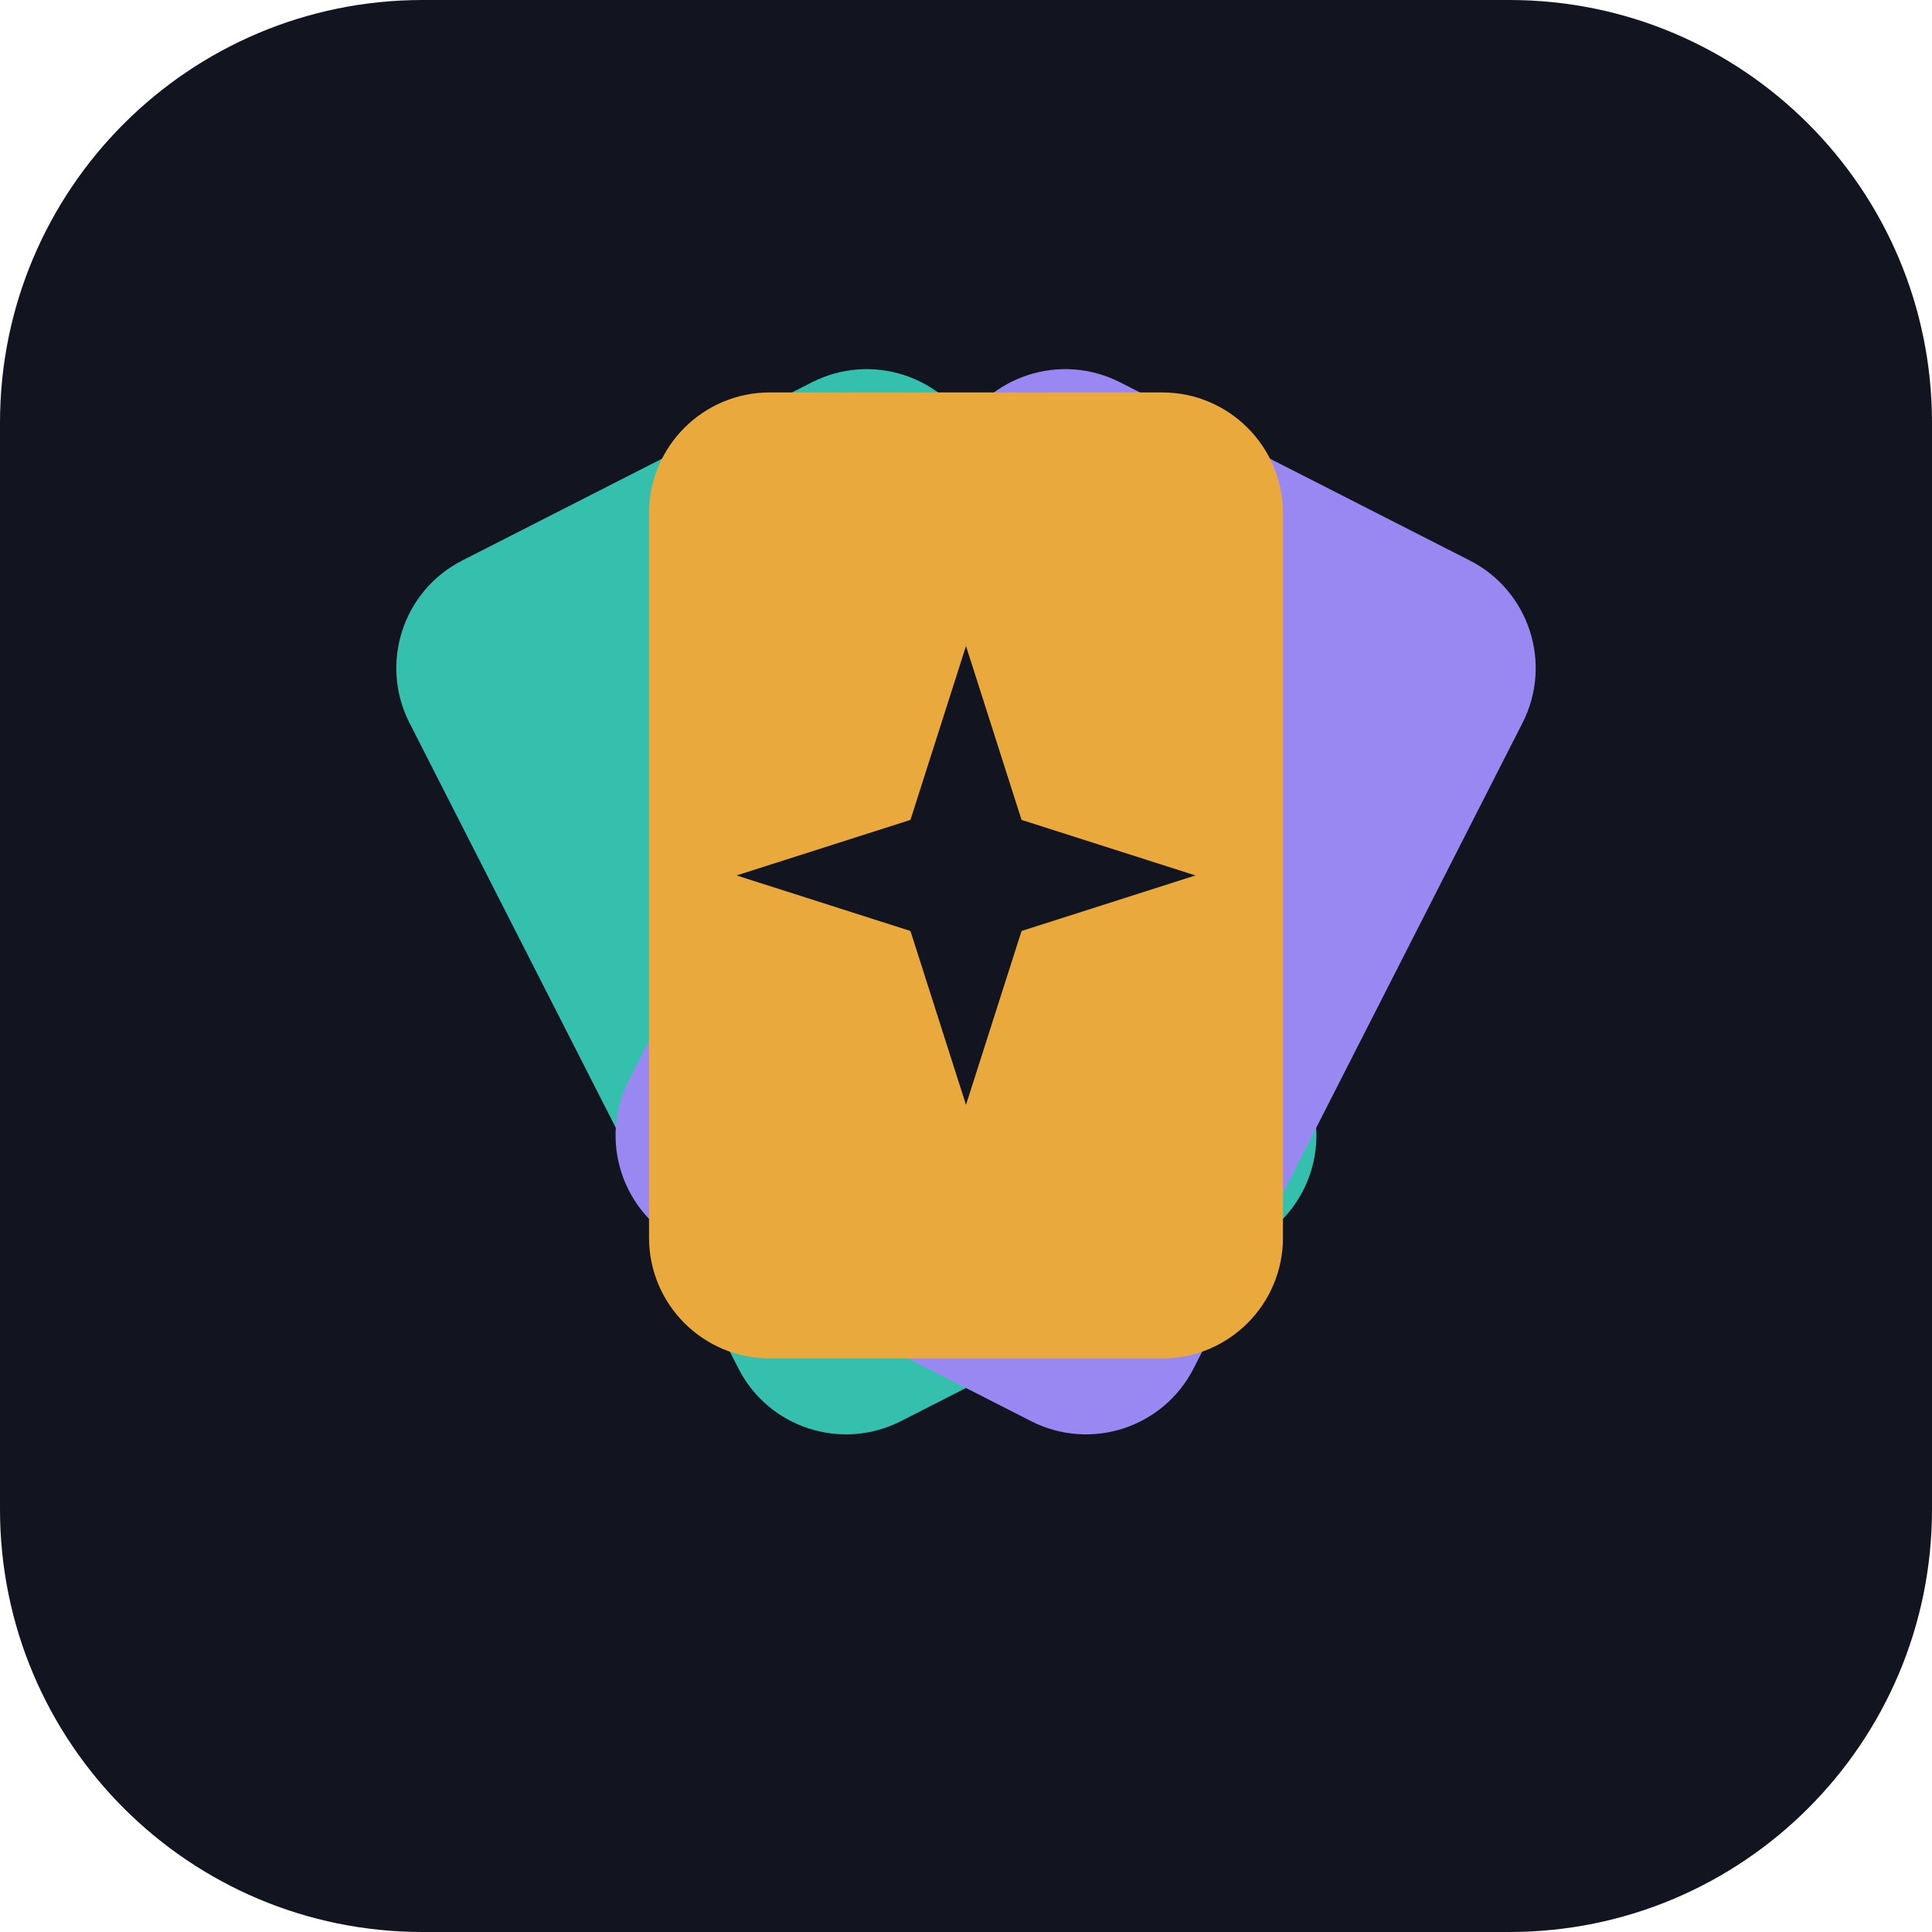
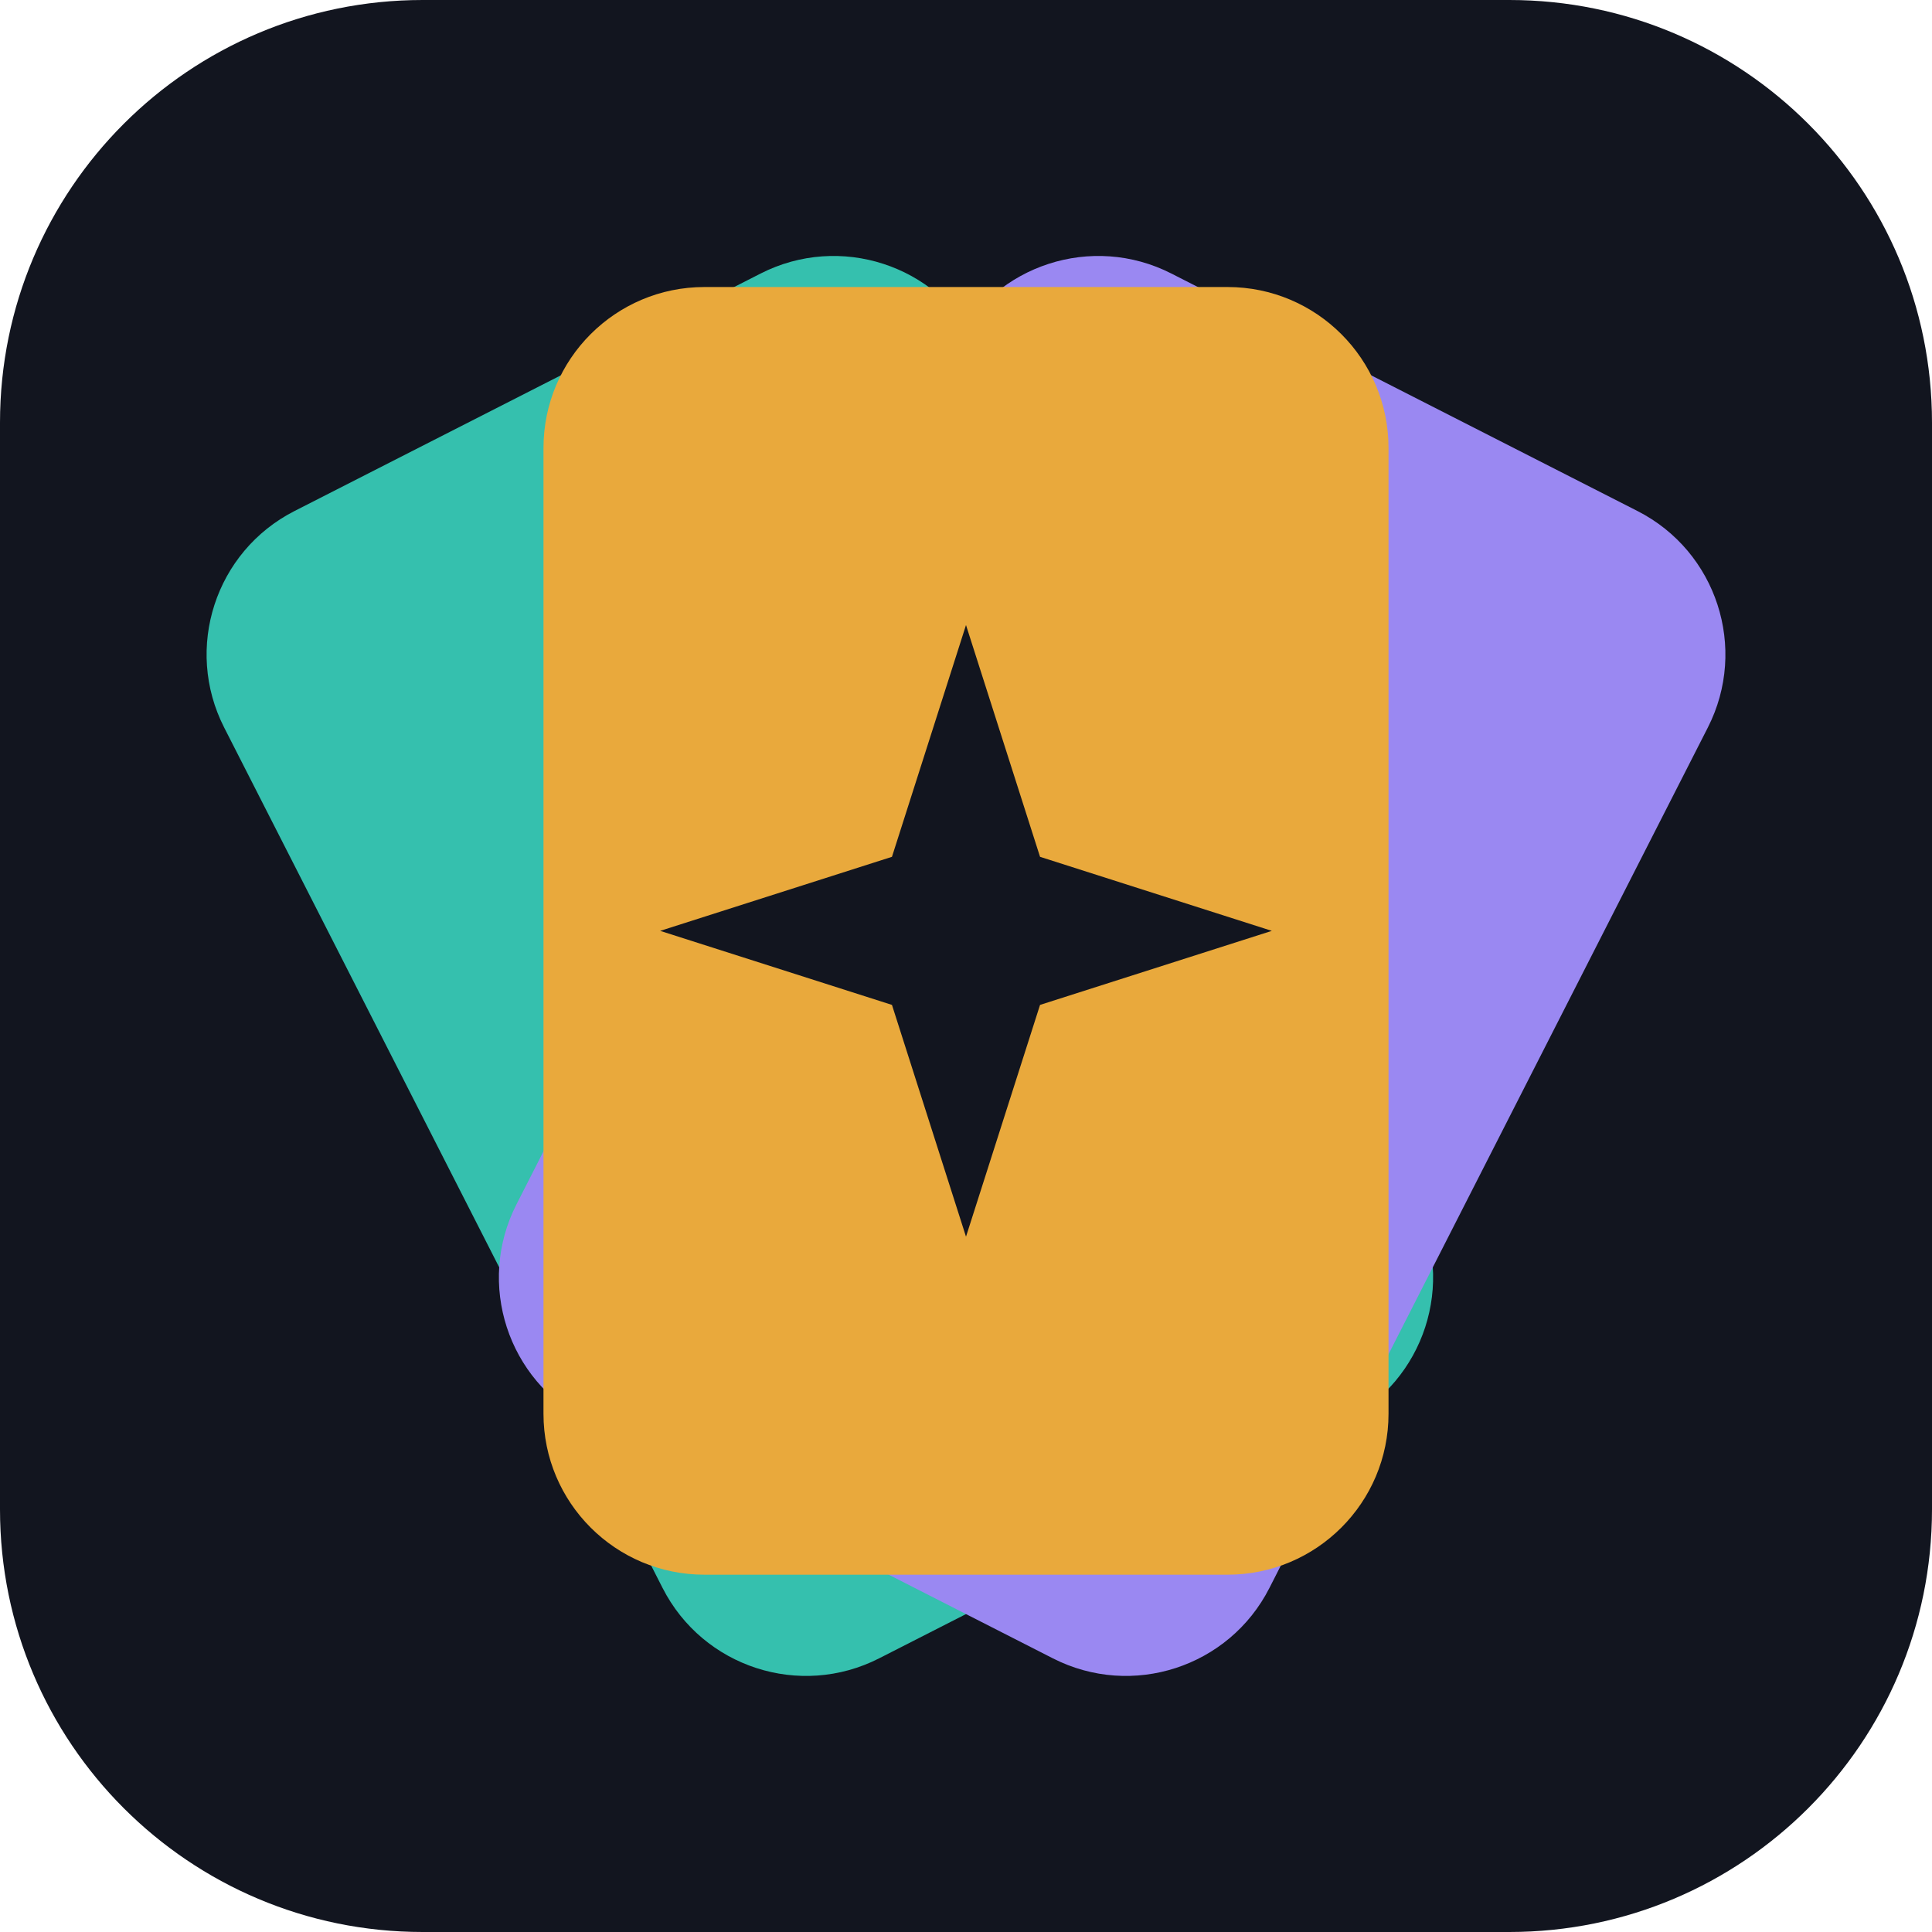
<svg xmlns="http://www.w3.org/2000/svg" viewBox="0 0 64 64" width="64" height="64" role="img" aria-label="Fanned cards">
  <rect width="64" height="64" rx="14" fill="#12151F" />
-   <g transform="translate(32 37)">
+   <g transform="translate(32 41.5) scale(1.333)">
    <rect x="-10.5" y="-24" width="21" height="32" rx="4" fill="#35C0AE" transform="rotate(-27)" />
    <rect x="-10.5" y="-24" width="21" height="32" rx="4" fill="#9A88F2" transform="rotate(27)" />
    <rect x="-10.5" y="-24" width="21" height="32" rx="4" fill="#E9A93C" />
    <path d="M0 -15.6 L1.84 -9.84 L7.6 -8 L1.84 -6.16 L0 -0.4 L-1.84 -6.16 L-7.6 -8 L-1.84 -9.84 Z" fill="#12151F" />
  </g>
</svg>
